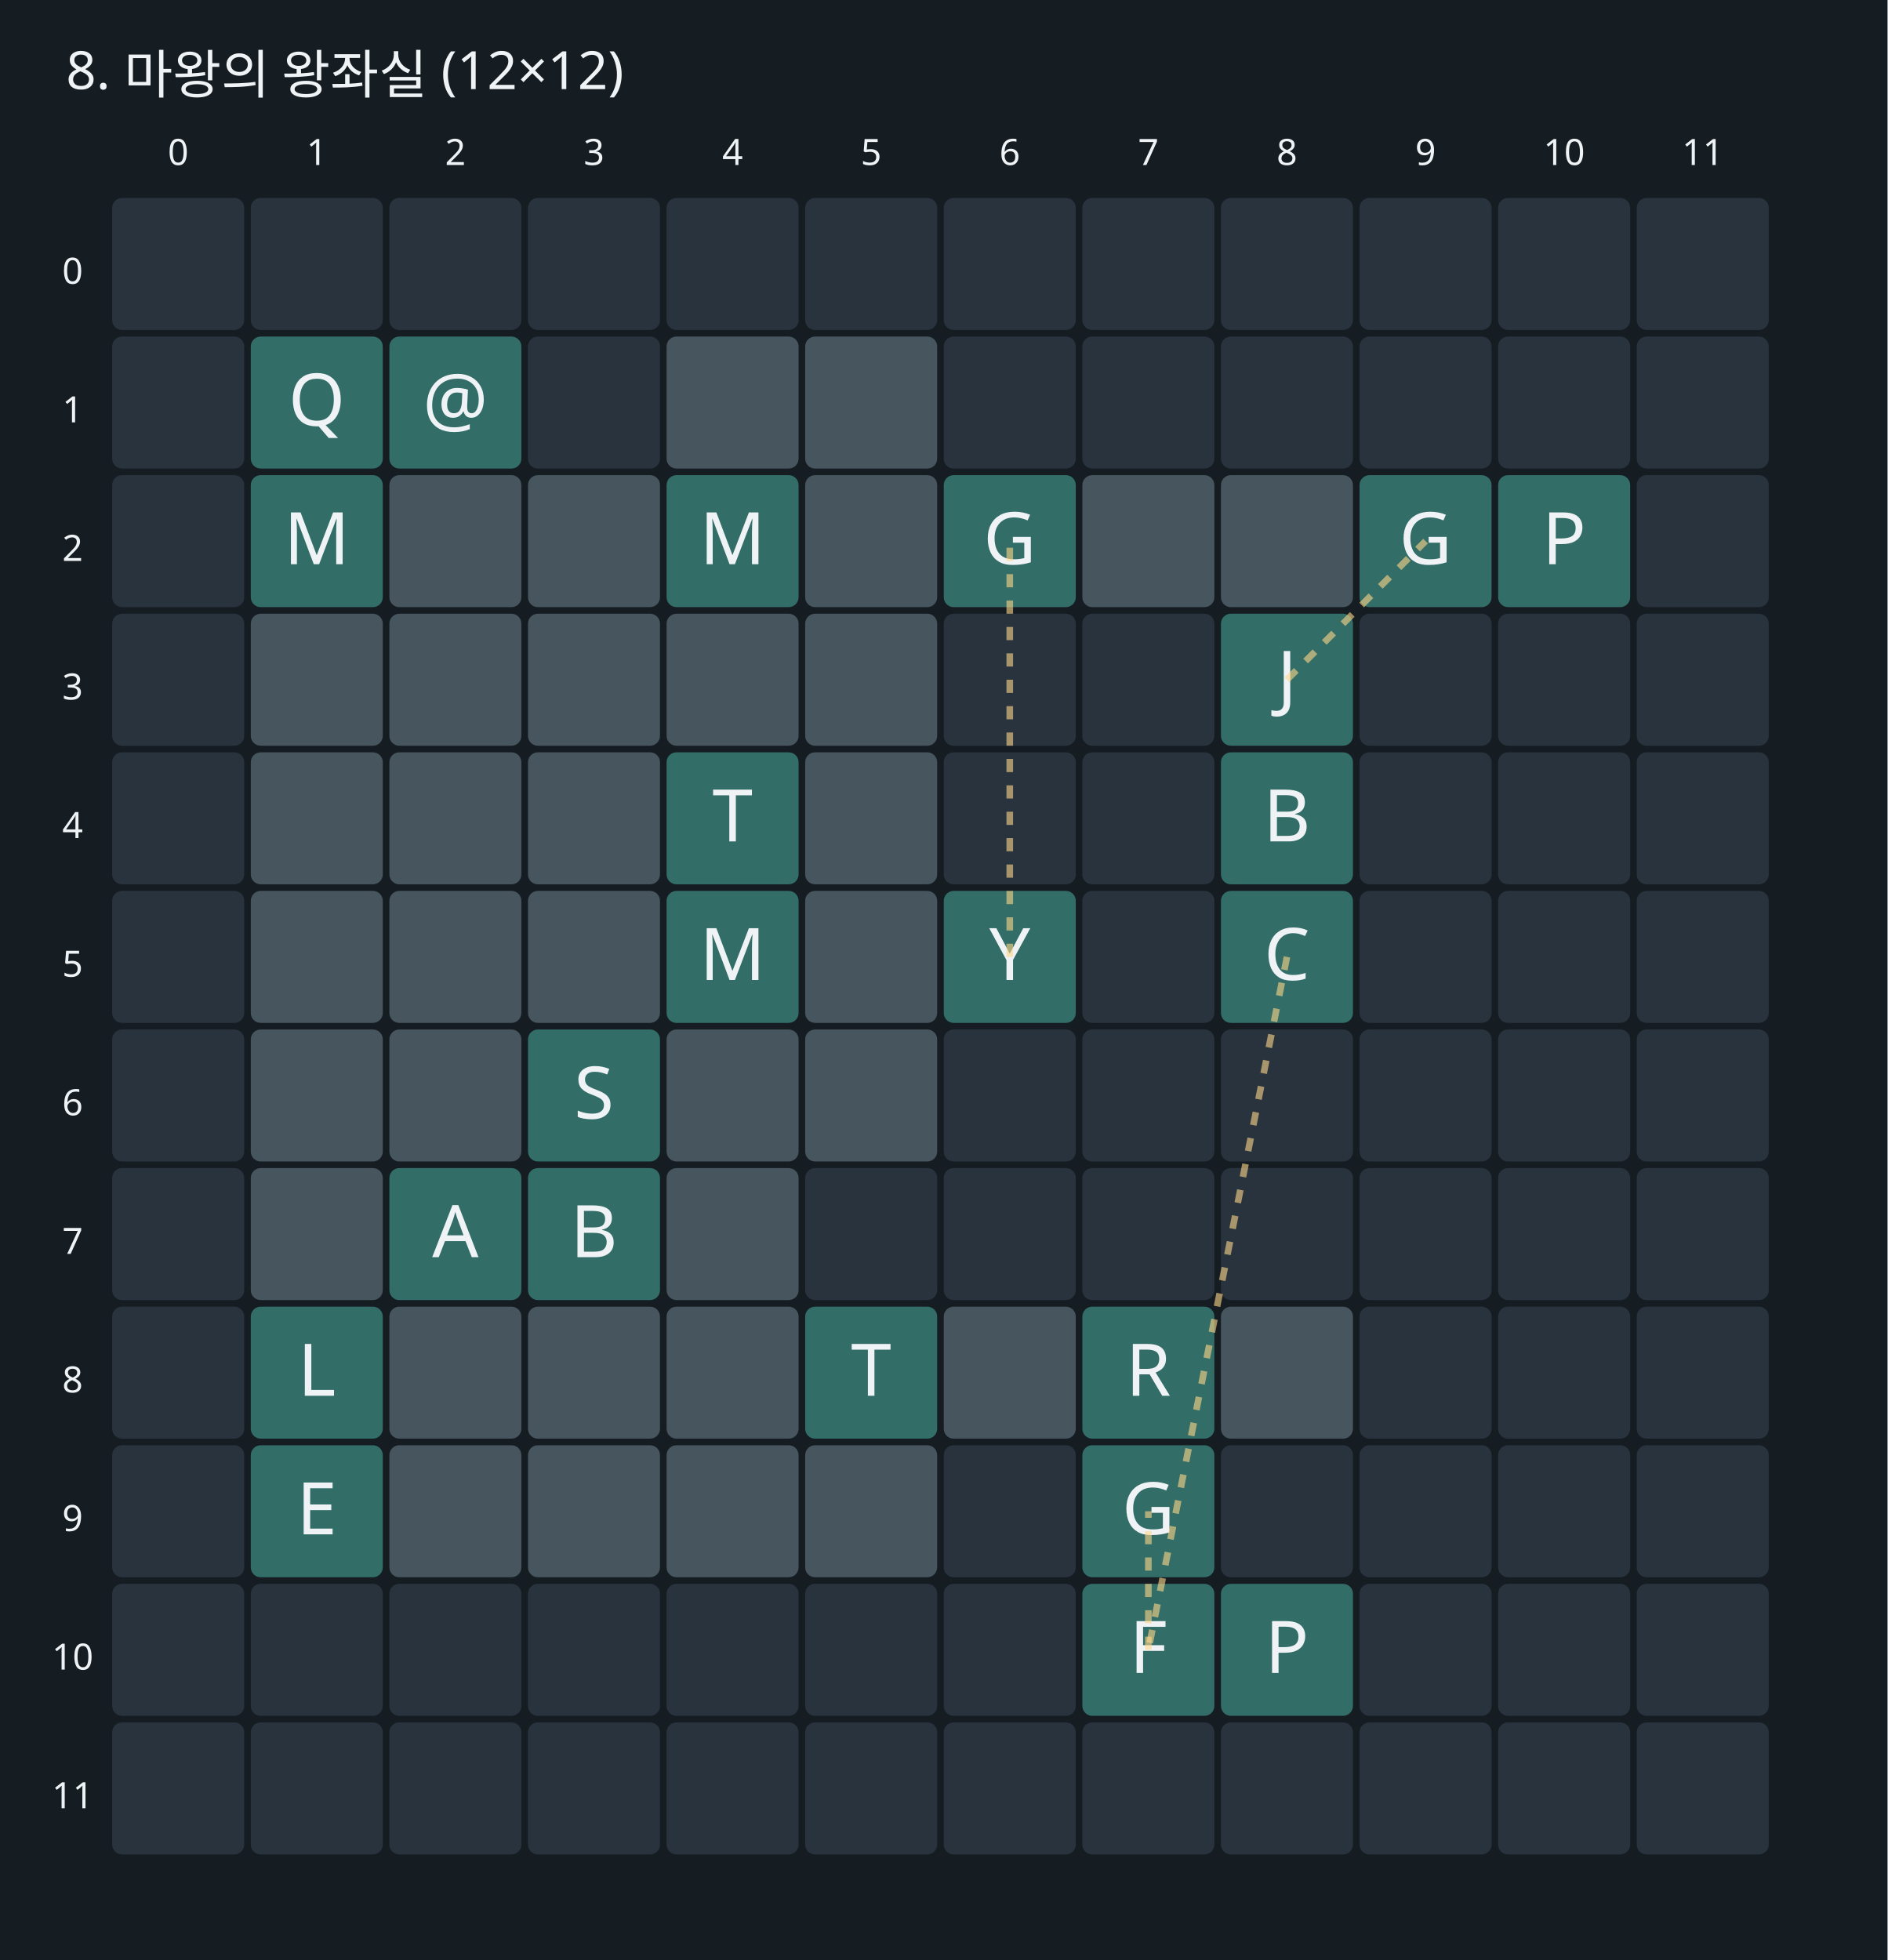
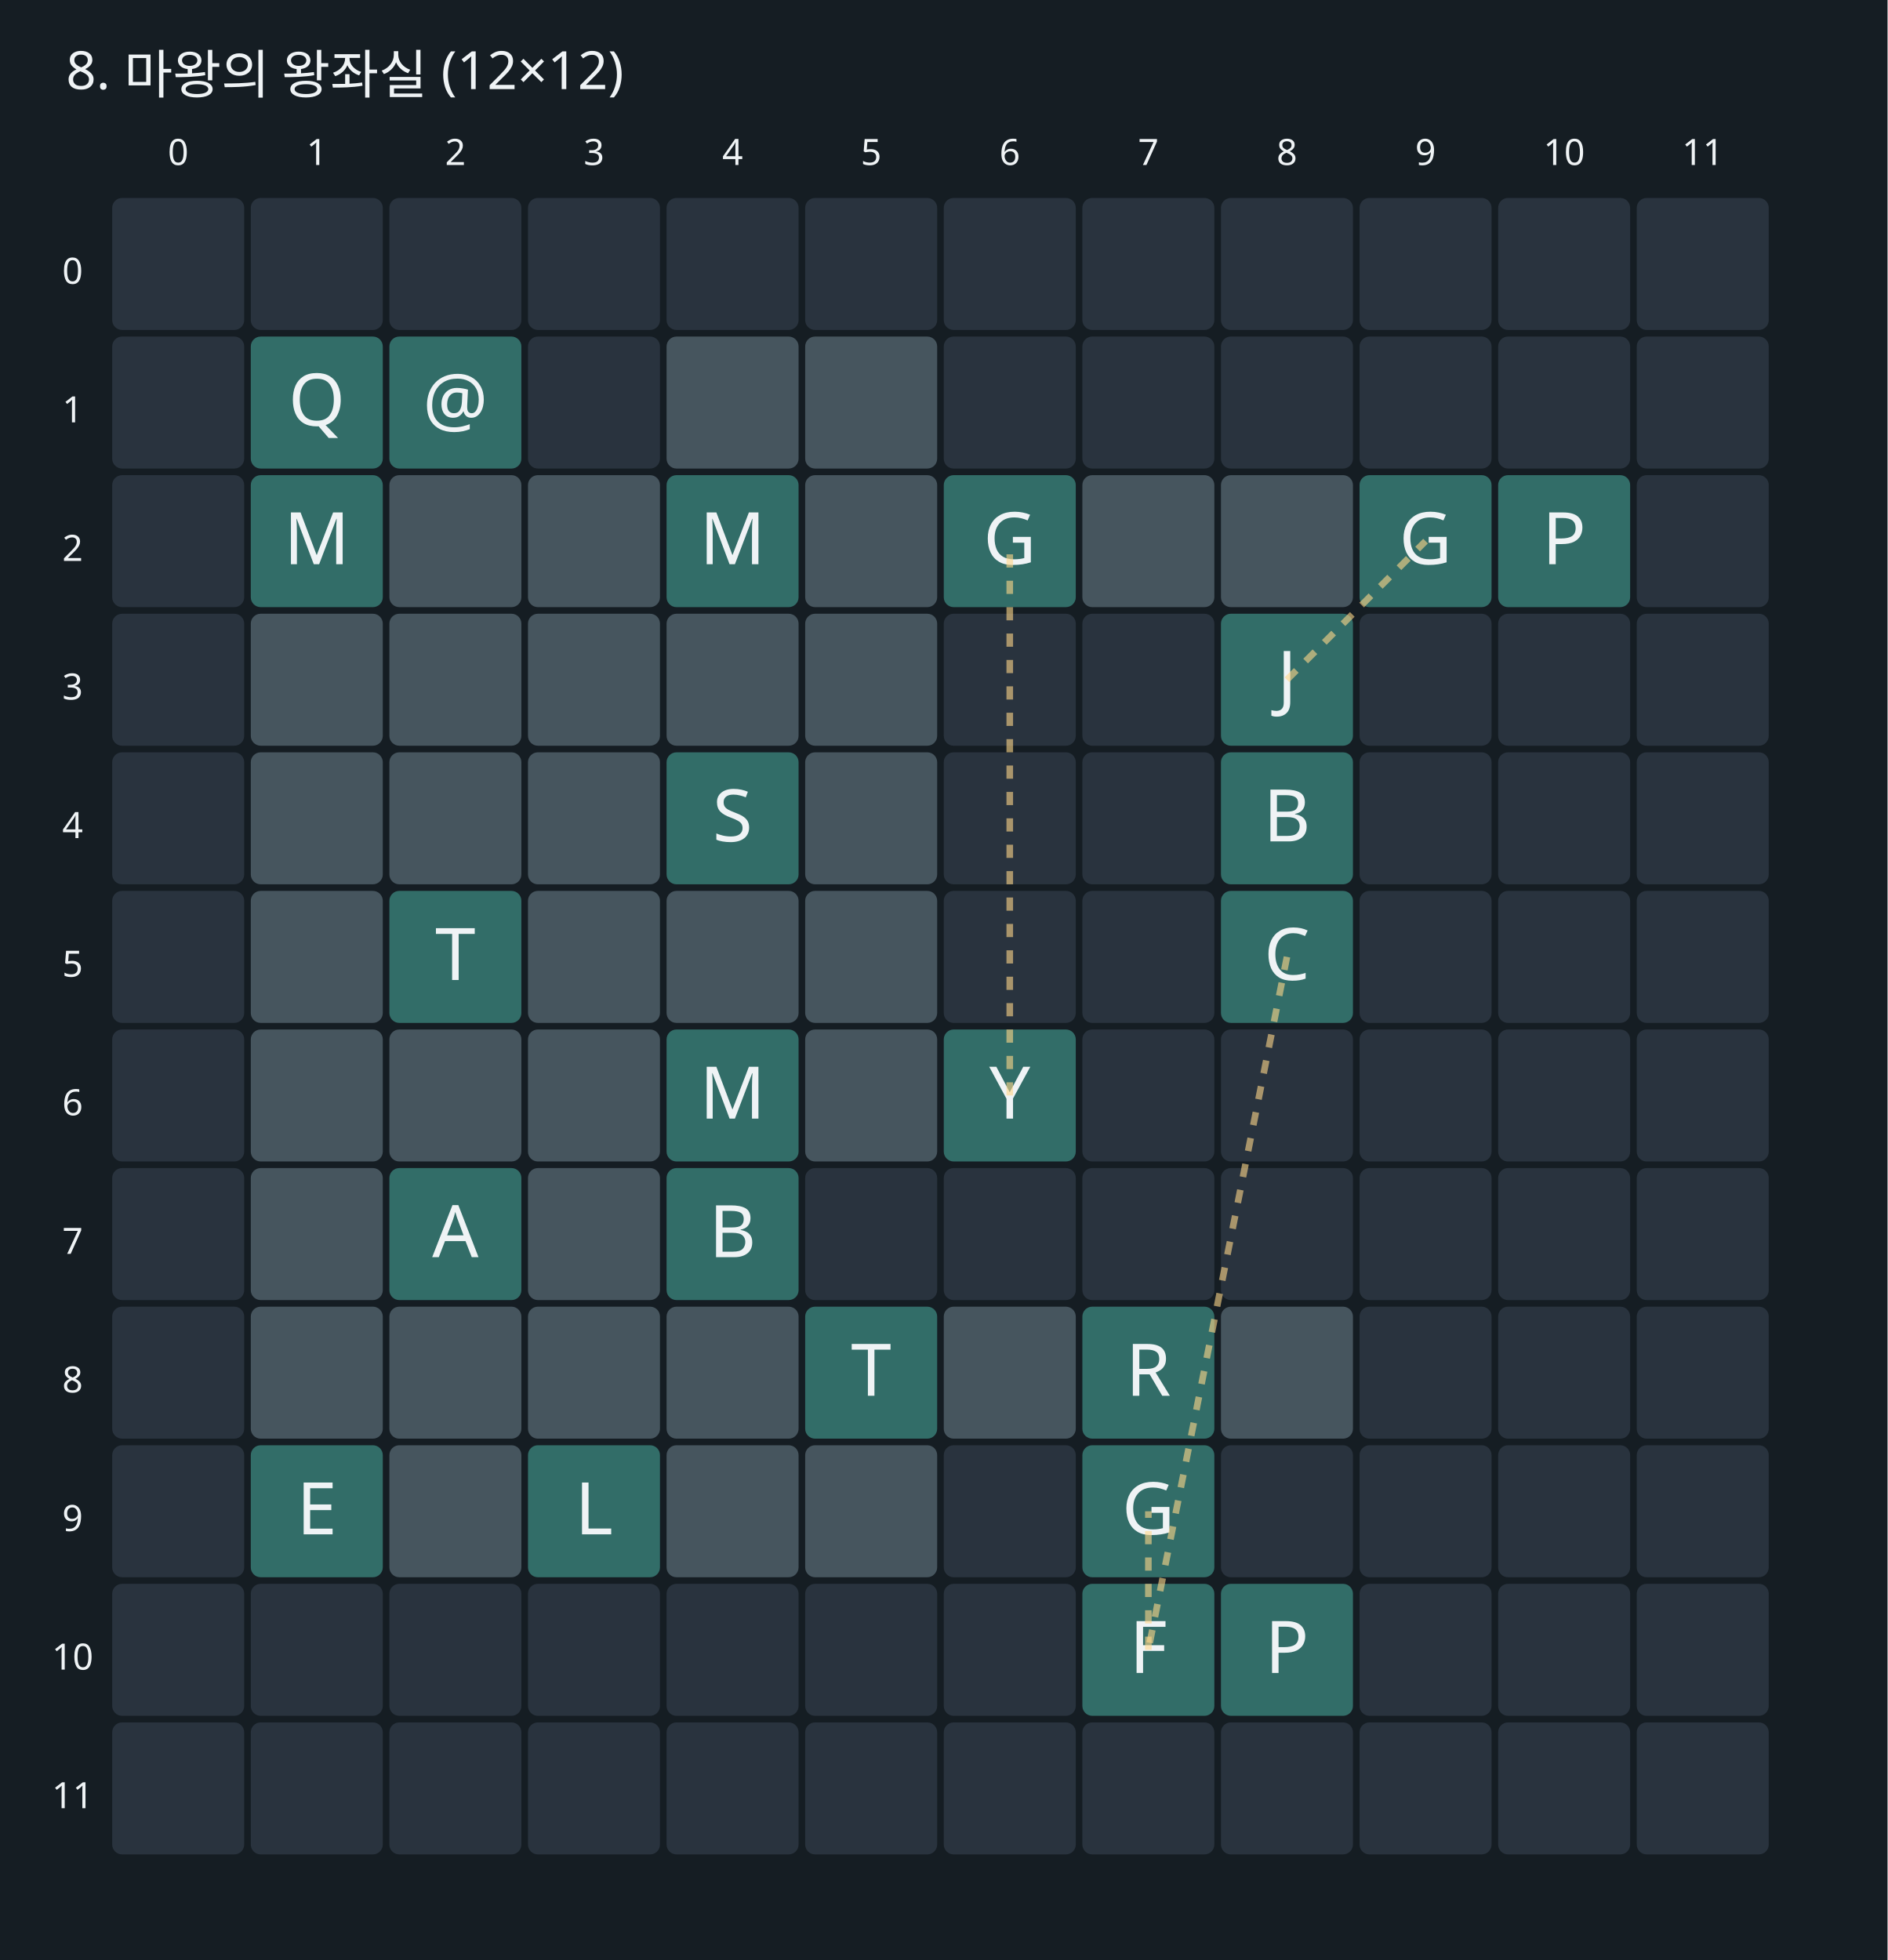
<svg xmlns="http://www.w3.org/2000/svg" width="572" height="594" viewBox="0 0 572 594">
  <rect width="100%" height="100%" fill="#151d23" />
  <g font-family="Malgun Gothic, sans-serif" fill="#eff3f5">
    <text x="20" y="27" font-size="16">8. 마왕의 왕좌실 (12×12)</text>
    <text x="54" y="50" text-anchor="middle" font-size="11">0</text>
    <text x="96" y="50" text-anchor="middle" font-size="11">1</text>
    <text x="138" y="50" text-anchor="middle" font-size="11">2</text>
    <text x="180" y="50" text-anchor="middle" font-size="11">3</text>
    <text x="222" y="50" text-anchor="middle" font-size="11">4</text>
    <text x="264" y="50" text-anchor="middle" font-size="11">5</text>
    <text x="306" y="50" text-anchor="middle" font-size="11">6</text>
    <text x="348" y="50" text-anchor="middle" font-size="11">7</text>
    <text x="390" y="50" text-anchor="middle" font-size="11">8</text>
    <text x="432" y="50" text-anchor="middle" font-size="11">9</text>
    <text x="474" y="50" text-anchor="middle" font-size="11">10</text>
    <text x="516" y="50" text-anchor="middle" font-size="11">11</text>
    <text x="22" y="86" text-anchor="middle" font-size="11">0</text>
    <rect x="34" y="60" width="40" height="40" rx="3" fill="#29333e" />
    <rect x="76" y="60" width="40" height="40" rx="3" fill="#29333e" />
    <rect x="118" y="60" width="40" height="40" rx="3" fill="#29333e" />
    <rect x="160" y="60" width="40" height="40" rx="3" fill="#29333e" />
    <rect x="202" y="60" width="40" height="40" rx="3" fill="#29333e" />
    <rect x="244" y="60" width="40" height="40" rx="3" fill="#29333e" />
    <rect x="286" y="60" width="40" height="40" rx="3" fill="#29333e" />
    <rect x="328" y="60" width="40" height="40" rx="3" fill="#29333e" />
    <rect x="370" y="60" width="40" height="40" rx="3" fill="#29333e" />
    <rect x="412" y="60" width="40" height="40" rx="3" fill="#29333e" />
    <rect x="454" y="60" width="40" height="40" rx="3" fill="#29333e" />
    <rect x="496" y="60" width="40" height="40" rx="3" fill="#29333e" />
    <text x="22" y="128" text-anchor="middle" font-size="11">1</text>
    <rect x="34" y="102" width="40" height="40" rx="3" fill="#29333e" />
    <rect x="76" y="102" width="40" height="40" rx="3" fill="#326d68" />
    <text x="96" y="129" text-anchor="middle" font-size="22">Q</text>
    <rect x="118" y="102" width="40" height="40" rx="3" fill="#326d68" />
    <text x="138" y="129" text-anchor="middle" font-size="22">@</text>
    <rect x="160" y="102" width="40" height="40" rx="3" fill="#29333e" />
    <rect x="202" y="102" width="40" height="40" rx="3" fill="#46555e" />
    <rect x="244" y="102" width="40" height="40" rx="3" fill="#46555e" />
    <rect x="286" y="102" width="40" height="40" rx="3" fill="#29333e" />
    <rect x="328" y="102" width="40" height="40" rx="3" fill="#29333e" />
    <rect x="370" y="102" width="40" height="40" rx="3" fill="#29333e" />
    <rect x="412" y="102" width="40" height="40" rx="3" fill="#29333e" />
    <rect x="454" y="102" width="40" height="40" rx="3" fill="#29333e" />
    <rect x="496" y="102" width="40" height="40" rx="3" fill="#29333e" />
    <text x="22" y="170" text-anchor="middle" font-size="11">2</text>
    <rect x="34" y="144" width="40" height="40" rx="3" fill="#29333e" />
    <rect x="76" y="144" width="40" height="40" rx="3" fill="#326d68" />
    <text x="96" y="171" text-anchor="middle" font-size="22">M</text>
    <rect x="118" y="144" width="40" height="40" rx="3" fill="#46555e" />
    <rect x="160" y="144" width="40" height="40" rx="3" fill="#46555e" />
    <rect x="202" y="144" width="40" height="40" rx="3" fill="#326d68" />
    <text x="222" y="171" text-anchor="middle" font-size="22">M</text>
    <rect x="244" y="144" width="40" height="40" rx="3" fill="#46555e" />
    <rect x="286" y="144" width="40" height="40" rx="3" fill="#326d68" />
    <text x="306" y="171" text-anchor="middle" font-size="22">G</text>
    <rect x="328" y="144" width="40" height="40" rx="3" fill="#46555e" />
    <rect x="370" y="144" width="40" height="40" rx="3" fill="#46555e" />
    <rect x="412" y="144" width="40" height="40" rx="3" fill="#326d68" />
    <text x="432" y="171" text-anchor="middle" font-size="22">G</text>
    <rect x="454" y="144" width="40" height="40" rx="3" fill="#326d68" />
    <text x="474" y="171" text-anchor="middle" font-size="22">P</text>
    <rect x="496" y="144" width="40" height="40" rx="3" fill="#29333e" />
    <text x="22" y="212" text-anchor="middle" font-size="11">3</text>
    <rect x="34" y="186" width="40" height="40" rx="3" fill="#29333e" />
    <rect x="76" y="186" width="40" height="40" rx="3" fill="#46555e" />
    <rect x="118" y="186" width="40" height="40" rx="3" fill="#46555e" />
    <rect x="160" y="186" width="40" height="40" rx="3" fill="#46555e" />
    <rect x="202" y="186" width="40" height="40" rx="3" fill="#46555e" />
    <rect x="244" y="186" width="40" height="40" rx="3" fill="#46555e" />
    <rect x="286" y="186" width="40" height="40" rx="3" fill="#29333e" />
    <rect x="328" y="186" width="40" height="40" rx="3" fill="#29333e" />
    <rect x="370" y="186" width="40" height="40" rx="3" fill="#326d68" />
    <text x="390" y="213" text-anchor="middle" font-size="22">J</text>
    <rect x="412" y="186" width="40" height="40" rx="3" fill="#29333e" />
    <rect x="454" y="186" width="40" height="40" rx="3" fill="#29333e" />
    <rect x="496" y="186" width="40" height="40" rx="3" fill="#29333e" />
    <text x="22" y="254" text-anchor="middle" font-size="11">4</text>
    <rect x="34" y="228" width="40" height="40" rx="3" fill="#29333e" />
    <rect x="76" y="228" width="40" height="40" rx="3" fill="#46555e" />
    <rect x="118" y="228" width="40" height="40" rx="3" fill="#46555e" />
    <rect x="160" y="228" width="40" height="40" rx="3" fill="#46555e" />
    <rect x="202" y="228" width="40" height="40" rx="3" fill="#326d68" />
-     <text x="222" y="255" text-anchor="middle" font-size="22">T</text>
+     <text x="222" y="255" text-anchor="middle" font-size="22">S</text>
    <rect x="244" y="228" width="40" height="40" rx="3" fill="#46555e" />
    <rect x="286" y="228" width="40" height="40" rx="3" fill="#29333e" />
    <rect x="328" y="228" width="40" height="40" rx="3" fill="#29333e" />
    <rect x="370" y="228" width="40" height="40" rx="3" fill="#326d68" />
    <text x="390" y="255" text-anchor="middle" font-size="22">B</text>
    <rect x="412" y="228" width="40" height="40" rx="3" fill="#29333e" />
    <rect x="454" y="228" width="40" height="40" rx="3" fill="#29333e" />
    <rect x="496" y="228" width="40" height="40" rx="3" fill="#29333e" />
    <text x="22" y="296" text-anchor="middle" font-size="11">5</text>
    <rect x="34" y="270" width="40" height="40" rx="3" fill="#29333e" />
    <rect x="76" y="270" width="40" height="40" rx="3" fill="#46555e" />
-     <rect x="118" y="270" width="40" height="40" rx="3" fill="#46555e" />
+     <rect x="118" y="270" width="40" height="40" rx="3" fill="#326d68" />
+     <text x="138" y="297" text-anchor="middle" font-size="22">T</text>
    <rect x="160" y="270" width="40" height="40" rx="3" fill="#46555e" />
-     <rect x="202" y="270" width="40" height="40" rx="3" fill="#326d68" />
-     <text x="222" y="297" text-anchor="middle" font-size="22">M</text>
+     <rect x="202" y="270" width="40" height="40" rx="3" fill="#46555e" />
    <rect x="244" y="270" width="40" height="40" rx="3" fill="#46555e" />
-     <rect x="286" y="270" width="40" height="40" rx="3" fill="#326d68" />
-     <text x="306" y="297" text-anchor="middle" font-size="22">Y</text>
+     <rect x="286" y="270" width="40" height="40" rx="3" fill="#29333e" />
    <rect x="328" y="270" width="40" height="40" rx="3" fill="#29333e" />
    <rect x="370" y="270" width="40" height="40" rx="3" fill="#326d68" />
    <text x="390" y="297" text-anchor="middle" font-size="22">C</text>
    <rect x="412" y="270" width="40" height="40" rx="3" fill="#29333e" />
    <rect x="454" y="270" width="40" height="40" rx="3" fill="#29333e" />
    <rect x="496" y="270" width="40" height="40" rx="3" fill="#29333e" />
    <text x="22" y="338" text-anchor="middle" font-size="11">6</text>
    <rect x="34" y="312" width="40" height="40" rx="3" fill="#29333e" />
    <rect x="76" y="312" width="40" height="40" rx="3" fill="#46555e" />
    <rect x="118" y="312" width="40" height="40" rx="3" fill="#46555e" />
-     <rect x="160" y="312" width="40" height="40" rx="3" fill="#326d68" />
-     <text x="180" y="339" text-anchor="middle" font-size="22">S</text>
-     <rect x="202" y="312" width="40" height="40" rx="3" fill="#46555e" />
+     <rect x="160" y="312" width="40" height="40" rx="3" fill="#46555e" />
+     <rect x="202" y="312" width="40" height="40" rx="3" fill="#326d68" />
+     <text x="222" y="339" text-anchor="middle" font-size="22">M</text>
    <rect x="244" y="312" width="40" height="40" rx="3" fill="#46555e" />
-     <rect x="286" y="312" width="40" height="40" rx="3" fill="#29333e" />
+     <rect x="286" y="312" width="40" height="40" rx="3" fill="#326d68" />
+     <text x="306" y="339" text-anchor="middle" font-size="22">Y</text>
    <rect x="328" y="312" width="40" height="40" rx="3" fill="#29333e" />
    <rect x="370" y="312" width="40" height="40" rx="3" fill="#29333e" />
    <rect x="412" y="312" width="40" height="40" rx="3" fill="#29333e" />
    <rect x="454" y="312" width="40" height="40" rx="3" fill="#29333e" />
    <rect x="496" y="312" width="40" height="40" rx="3" fill="#29333e" />
    <text x="22" y="380" text-anchor="middle" font-size="11">7</text>
    <rect x="34" y="354" width="40" height="40" rx="3" fill="#29333e" />
    <rect x="76" y="354" width="40" height="40" rx="3" fill="#46555e" />
    <rect x="118" y="354" width="40" height="40" rx="3" fill="#326d68" />
    <text x="138" y="381" text-anchor="middle" font-size="22">A</text>
-     <rect x="160" y="354" width="40" height="40" rx="3" fill="#326d68" />
-     <text x="180" y="381" text-anchor="middle" font-size="22">B</text>
-     <rect x="202" y="354" width="40" height="40" rx="3" fill="#46555e" />
+     <rect x="160" y="354" width="40" height="40" rx="3" fill="#46555e" />
+     <rect x="202" y="354" width="40" height="40" rx="3" fill="#326d68" />
+     <text x="222" y="381" text-anchor="middle" font-size="22">B</text>
    <rect x="244" y="354" width="40" height="40" rx="3" fill="#29333e" />
    <rect x="286" y="354" width="40" height="40" rx="3" fill="#29333e" />
    <rect x="328" y="354" width="40" height="40" rx="3" fill="#29333e" />
    <rect x="370" y="354" width="40" height="40" rx="3" fill="#29333e" />
    <rect x="412" y="354" width="40" height="40" rx="3" fill="#29333e" />
    <rect x="454" y="354" width="40" height="40" rx="3" fill="#29333e" />
    <rect x="496" y="354" width="40" height="40" rx="3" fill="#29333e" />
    <text x="22" y="422" text-anchor="middle" font-size="11">8</text>
    <rect x="34" y="396" width="40" height="40" rx="3" fill="#29333e" />
-     <rect x="76" y="396" width="40" height="40" rx="3" fill="#326d68" />
-     <text x="96" y="423" text-anchor="middle" font-size="22">L</text>
+     <rect x="76" y="396" width="40" height="40" rx="3" fill="#46555e" />
    <rect x="118" y="396" width="40" height="40" rx="3" fill="#46555e" />
    <rect x="160" y="396" width="40" height="40" rx="3" fill="#46555e" />
    <rect x="202" y="396" width="40" height="40" rx="3" fill="#46555e" />
    <rect x="244" y="396" width="40" height="40" rx="3" fill="#326d68" />
    <text x="264" y="423" text-anchor="middle" font-size="22">T</text>
    <rect x="286" y="396" width="40" height="40" rx="3" fill="#46555e" />
    <rect x="328" y="396" width="40" height="40" rx="3" fill="#326d68" />
    <text x="348" y="423" text-anchor="middle" font-size="22">R</text>
    <rect x="370" y="396" width="40" height="40" rx="3" fill="#46555e" />
    <rect x="412" y="396" width="40" height="40" rx="3" fill="#29333e" />
    <rect x="454" y="396" width="40" height="40" rx="3" fill="#29333e" />
    <rect x="496" y="396" width="40" height="40" rx="3" fill="#29333e" />
    <text x="22" y="464" text-anchor="middle" font-size="11">9</text>
    <rect x="34" y="438" width="40" height="40" rx="3" fill="#29333e" />
    <rect x="76" y="438" width="40" height="40" rx="3" fill="#326d68" />
    <text x="96" y="465" text-anchor="middle" font-size="22">E</text>
    <rect x="118" y="438" width="40" height="40" rx="3" fill="#46555e" />
-     <rect x="160" y="438" width="40" height="40" rx="3" fill="#46555e" />
+     <rect x="160" y="438" width="40" height="40" rx="3" fill="#326d68" />
+     <text x="180" y="465" text-anchor="middle" font-size="22">L</text>
    <rect x="202" y="438" width="40" height="40" rx="3" fill="#46555e" />
    <rect x="244" y="438" width="40" height="40" rx="3" fill="#46555e" />
    <rect x="286" y="438" width="40" height="40" rx="3" fill="#29333e" />
    <rect x="328" y="438" width="40" height="40" rx="3" fill="#326d68" />
    <text x="348" y="465" text-anchor="middle" font-size="22">G</text>
    <rect x="370" y="438" width="40" height="40" rx="3" fill="#29333e" />
    <rect x="412" y="438" width="40" height="40" rx="3" fill="#29333e" />
    <rect x="454" y="438" width="40" height="40" rx="3" fill="#29333e" />
    <rect x="496" y="438" width="40" height="40" rx="3" fill="#29333e" />
    <text x="22" y="506" text-anchor="middle" font-size="11">10</text>
    <rect x="34" y="480" width="40" height="40" rx="3" fill="#29333e" />
    <rect x="76" y="480" width="40" height="40" rx="3" fill="#29333e" />
    <rect x="118" y="480" width="40" height="40" rx="3" fill="#29333e" />
    <rect x="160" y="480" width="40" height="40" rx="3" fill="#29333e" />
    <rect x="202" y="480" width="40" height="40" rx="3" fill="#29333e" />
    <rect x="244" y="480" width="40" height="40" rx="3" fill="#29333e" />
    <rect x="286" y="480" width="40" height="40" rx="3" fill="#29333e" />
    <rect x="328" y="480" width="40" height="40" rx="3" fill="#326d68" />
    <text x="348" y="507" text-anchor="middle" font-size="22">F</text>
    <rect x="370" y="480" width="40" height="40" rx="3" fill="#326d68" />
    <text x="390" y="507" text-anchor="middle" font-size="22">P</text>
    <rect x="412" y="480" width="40" height="40" rx="3" fill="#29333e" />
    <rect x="454" y="480" width="40" height="40" rx="3" fill="#29333e" />
    <rect x="496" y="480" width="40" height="40" rx="3" fill="#29333e" />
    <text x="22" y="548" text-anchor="middle" font-size="11">11</text>
    <rect x="34" y="522" width="40" height="40" rx="3" fill="#29333e" />
    <rect x="76" y="522" width="40" height="40" rx="3" fill="#29333e" />
    <rect x="118" y="522" width="40" height="40" rx="3" fill="#29333e" />
    <rect x="160" y="522" width="40" height="40" rx="3" fill="#29333e" />
    <rect x="202" y="522" width="40" height="40" rx="3" fill="#29333e" />
    <rect x="244" y="522" width="40" height="40" rx="3" fill="#29333e" />
    <rect x="286" y="522" width="40" height="40" rx="3" fill="#29333e" />
    <rect x="328" y="522" width="40" height="40" rx="3" fill="#29333e" />
    <rect x="370" y="522" width="40" height="40" rx="3" fill="#29333e" />
    <rect x="412" y="522" width="40" height="40" rx="3" fill="#29333e" />
    <rect x="454" y="522" width="40" height="40" rx="3" fill="#29333e" />
    <rect x="496" y="522" width="40" height="40" rx="3" fill="#29333e" />
    <path d="M348,500 L348,458" stroke="#ffd789" stroke-width="2" stroke-dasharray="4 4" opacity=".6" />
-     <path d="M306,290 L306,164" stroke="#ffd789" stroke-width="2" stroke-dasharray="4 4" opacity=".6" />
+     <path d="M306,332 L306,164" stroke="#ffd789" stroke-width="2" stroke-dasharray="4 4" opacity=".6" />
    <path d="M390,206 L432,164" stroke="#ffd789" stroke-width="2" stroke-dasharray="4 4" opacity=".6" />
    <path d="M390,290 L348,500" stroke="#ffd789" stroke-width="2" stroke-dasharray="4 4" opacity=".6" />
  </g>
</svg>
